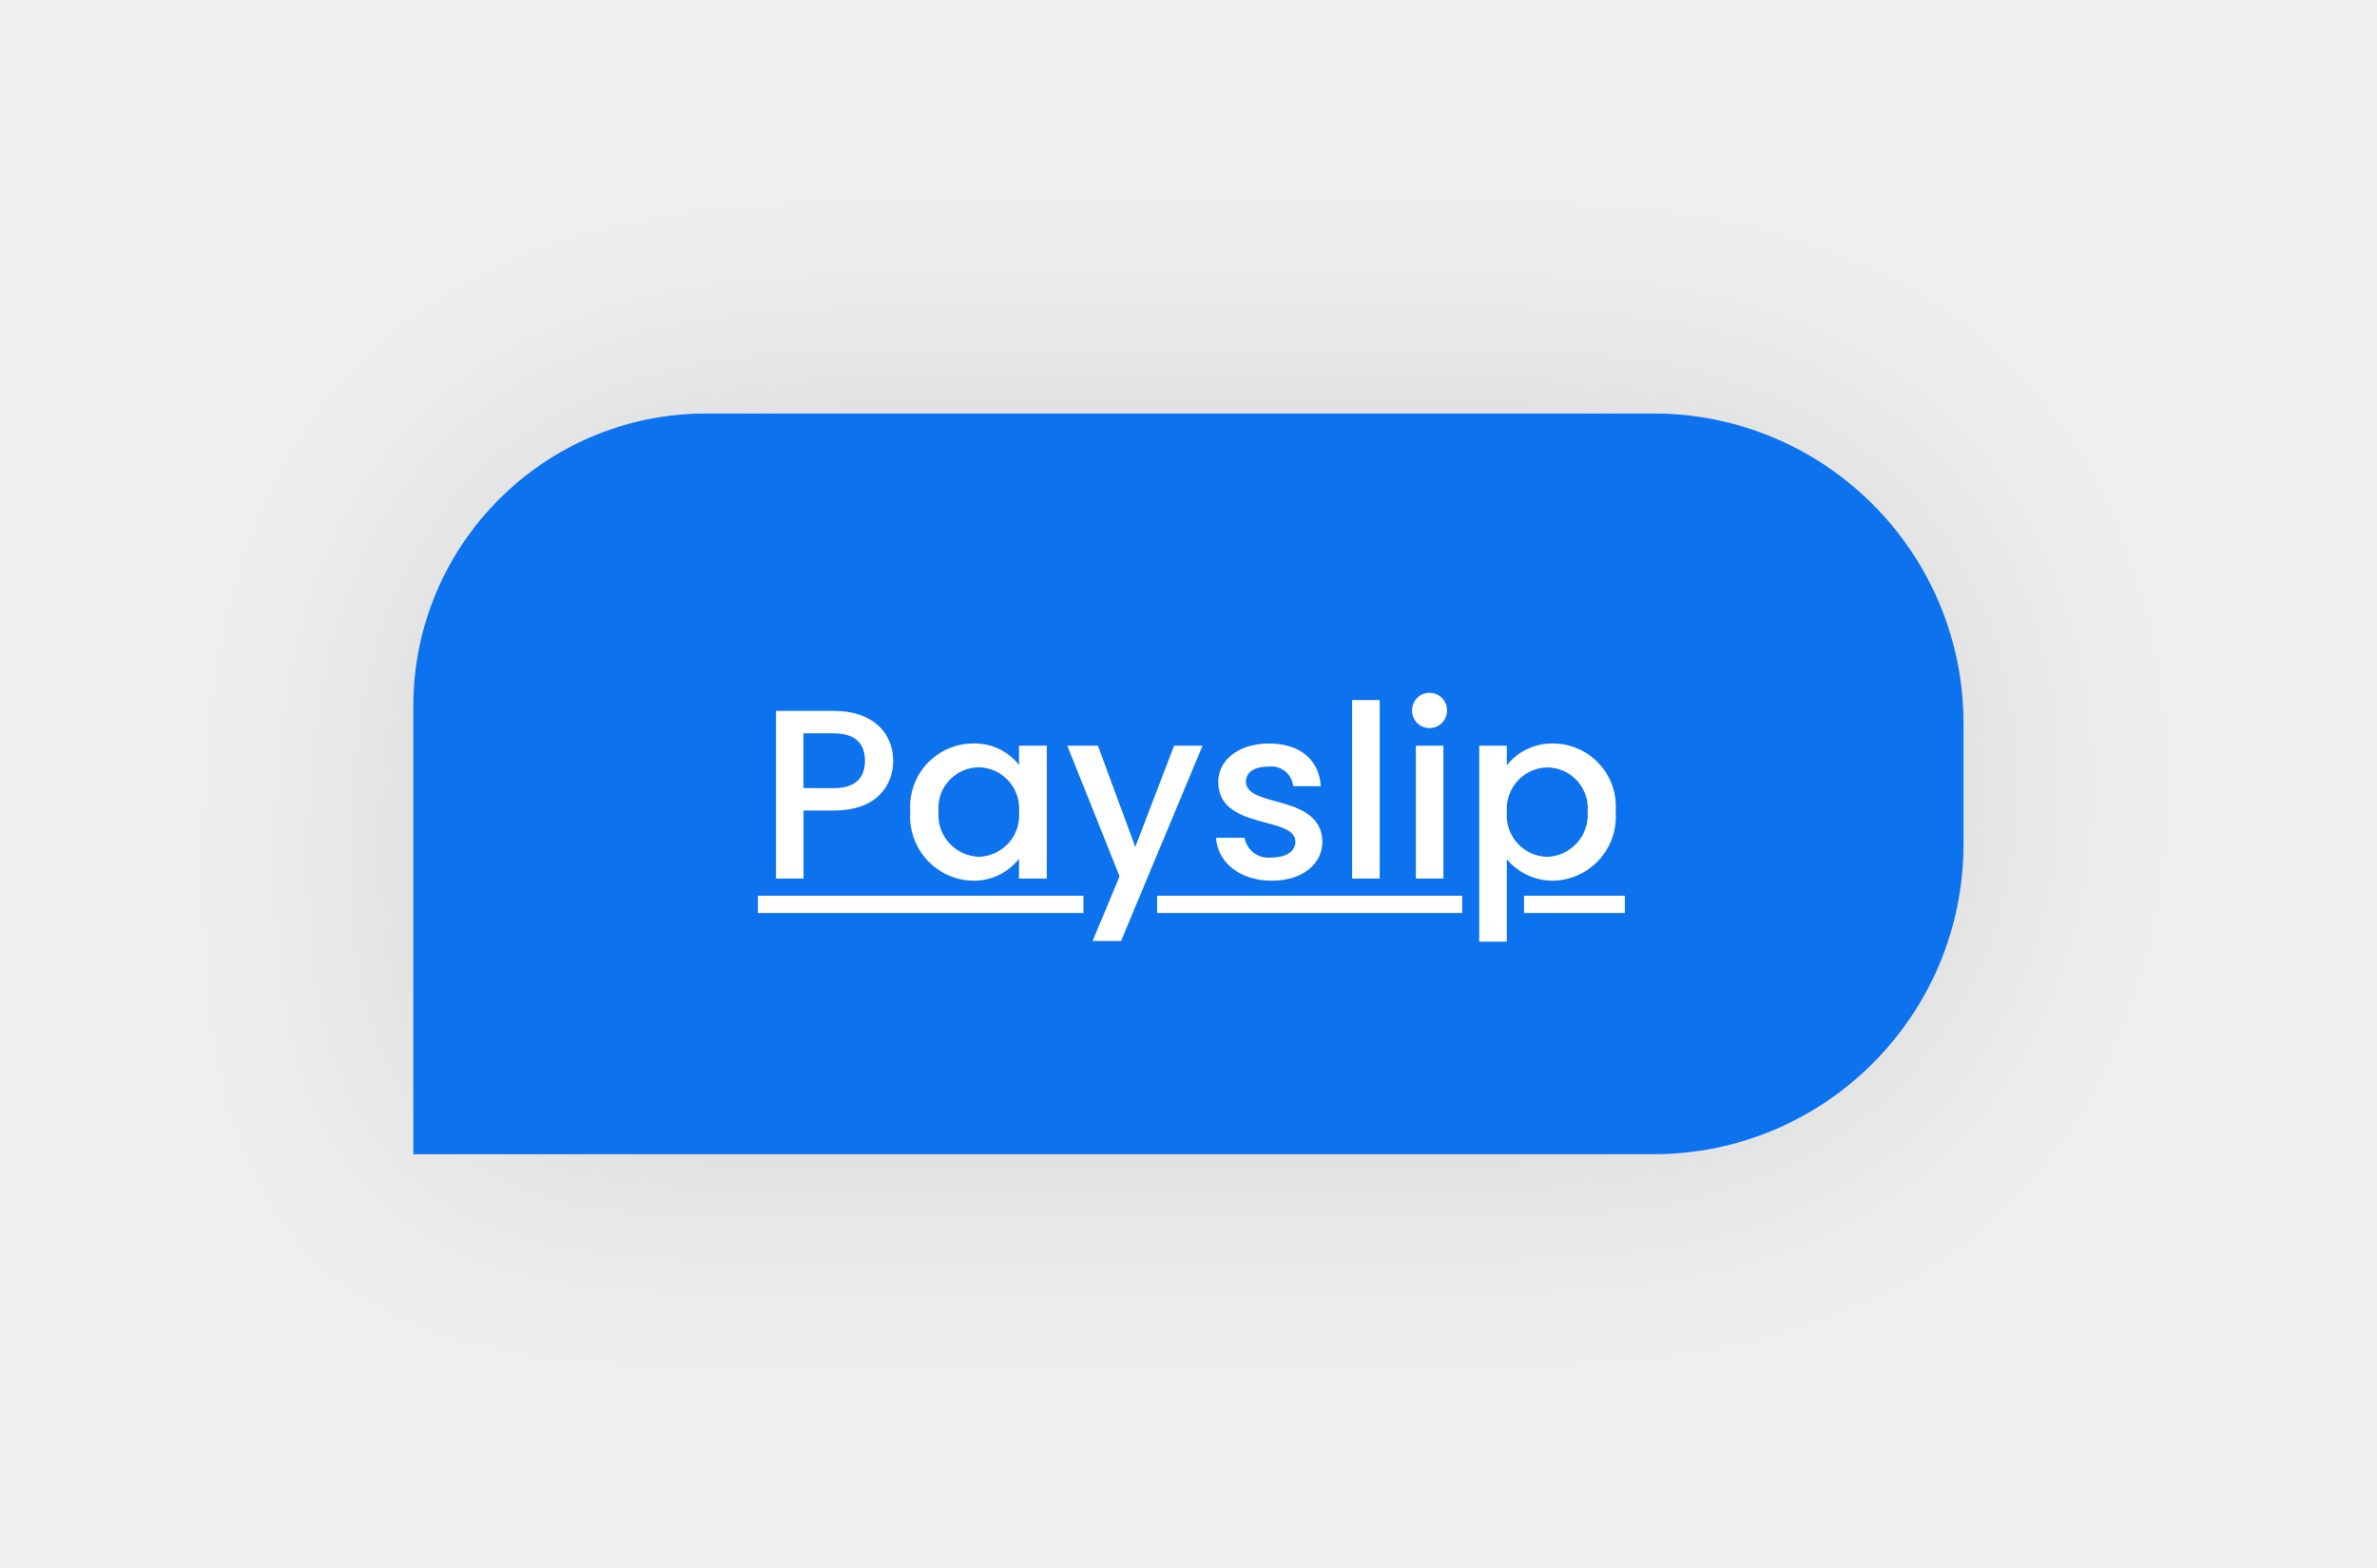
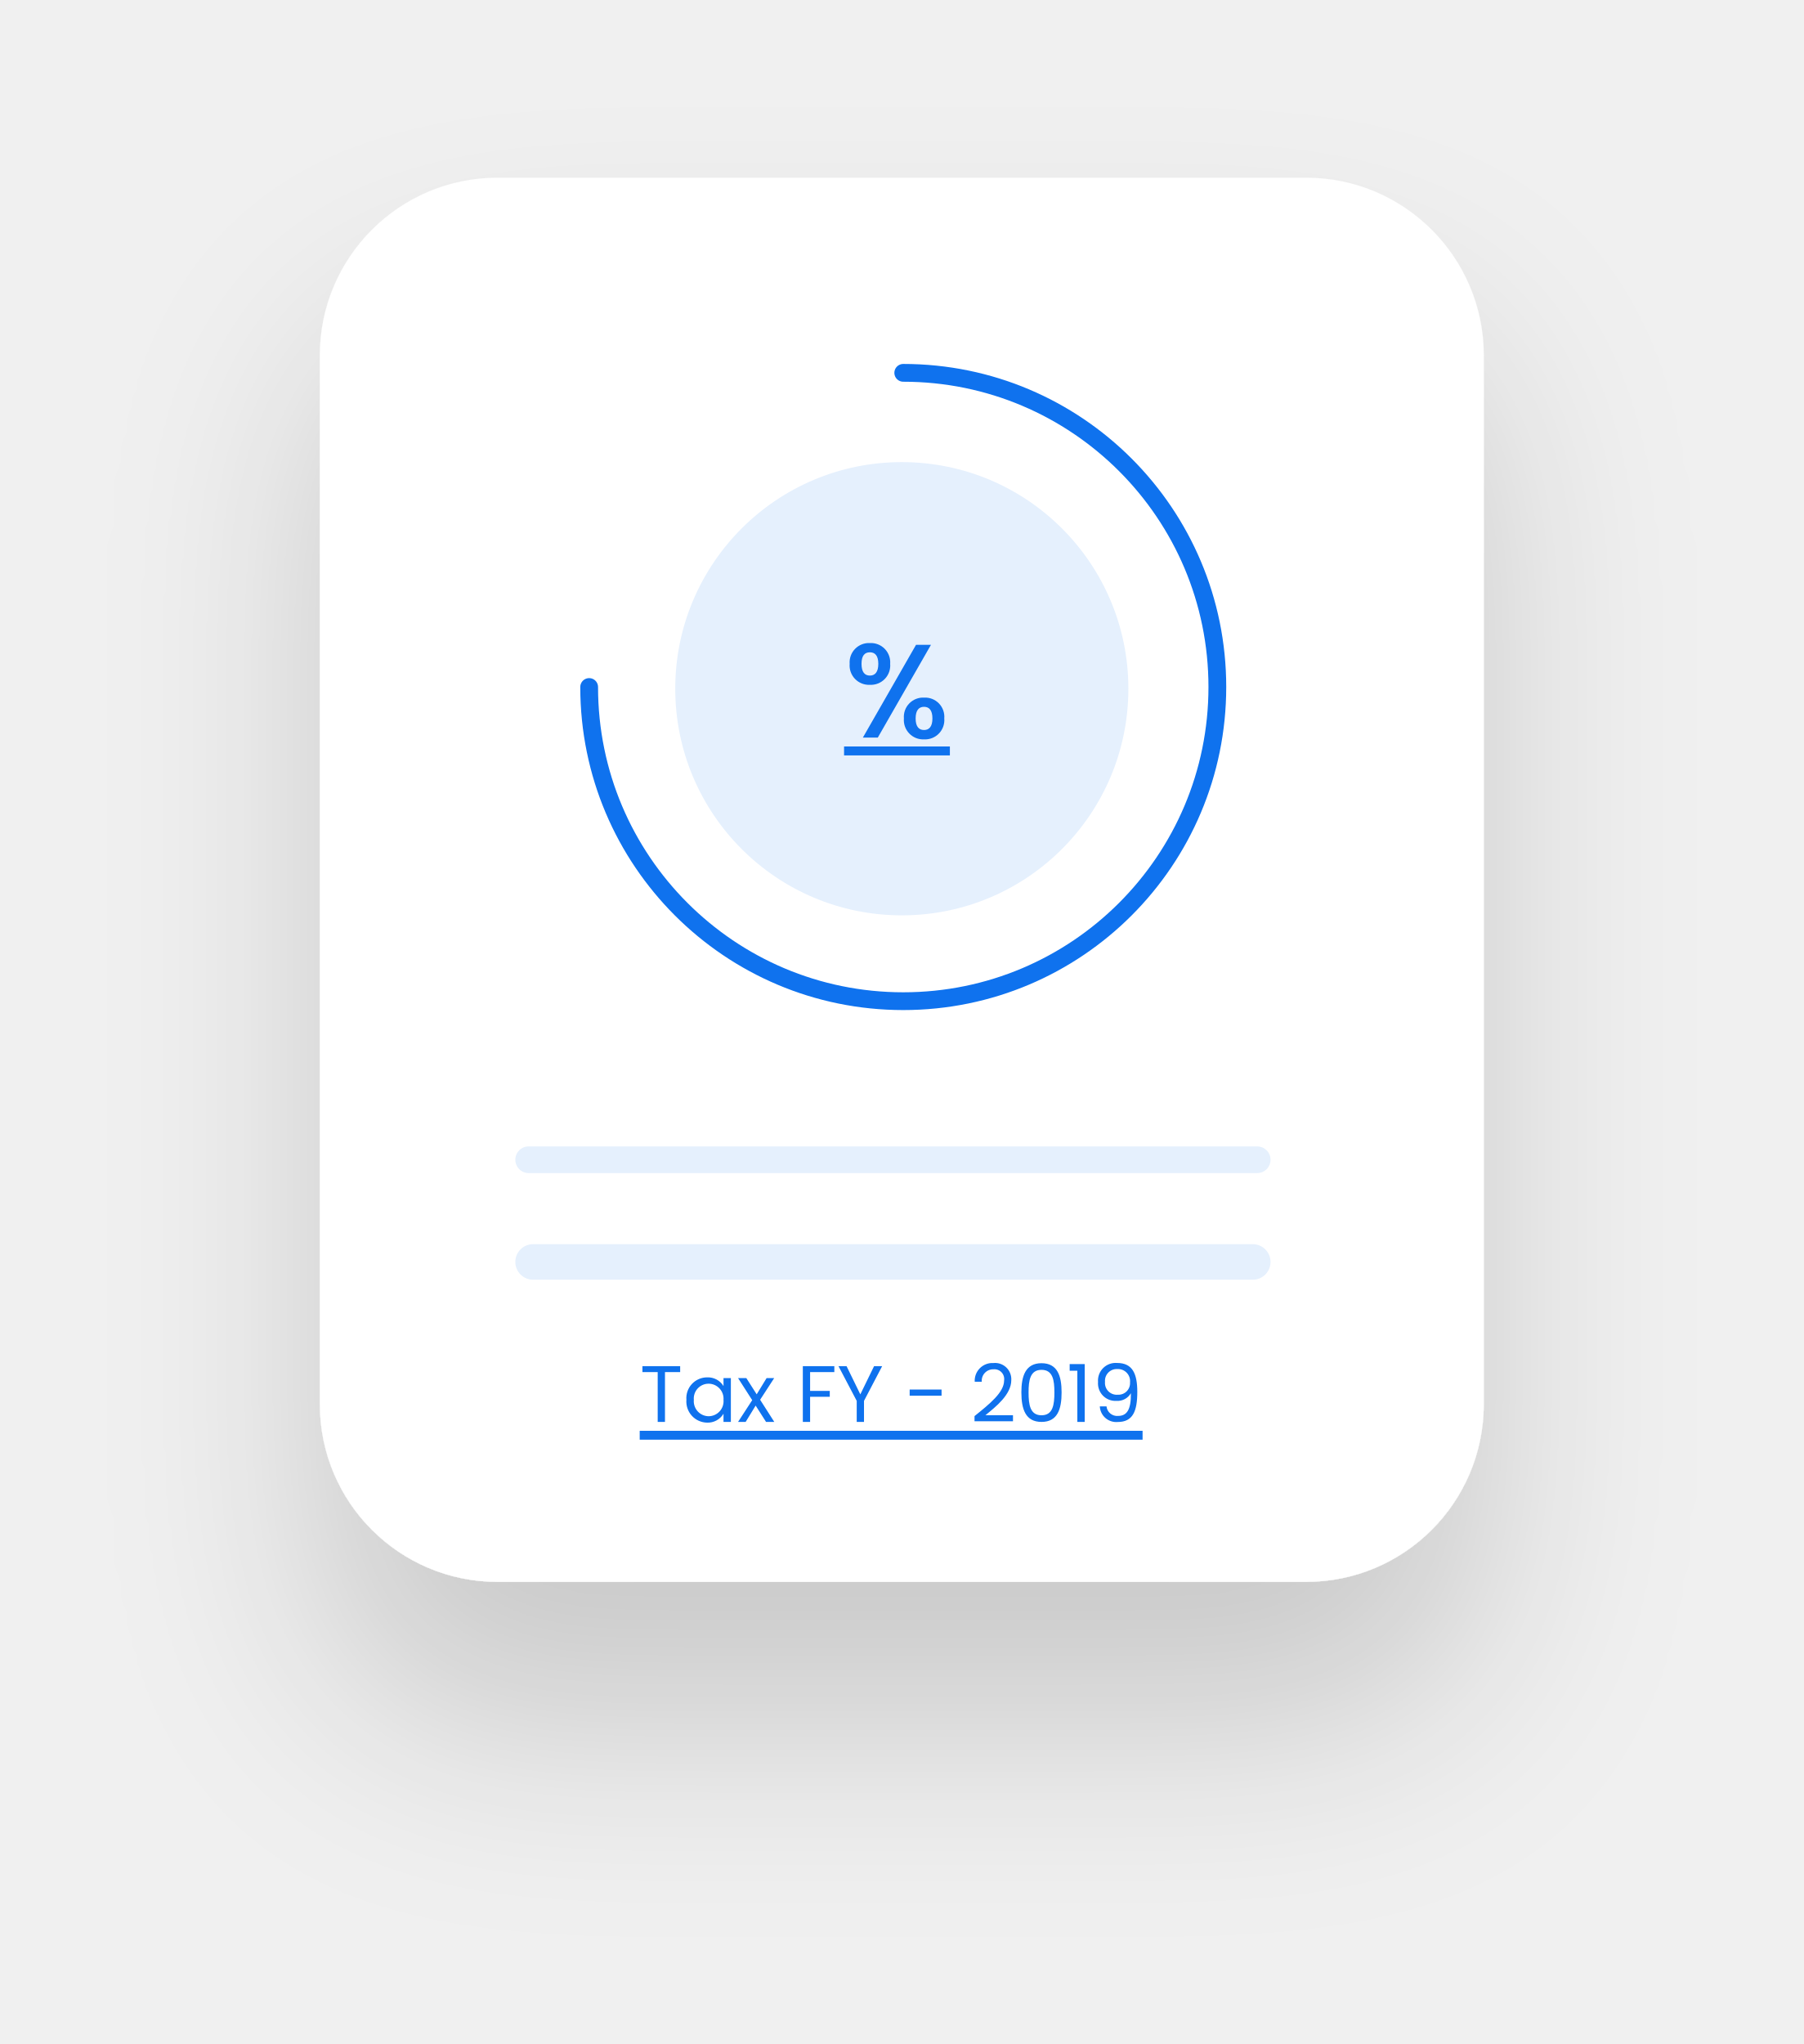
- <svg xmlns="http://www.w3.org/2000/svg" width="138" height="91" viewBox="0 0 138 91">
+ <svg xmlns="http://www.w3.org/2000/svg" width="203" height="230" viewBox="0 0 203 230">
  <defs>
-     <filter id="a" x="0" y="0" width="138" height="91" filterUnits="userSpaceOnUse">
-       <feOffset input="SourceAlpha" />
-       <feGaussianBlur stdDeviation="8" result="b" />
-       <feFlood flood-opacity="0.122" />
+     <filter id="a" x="0" y="0" width="203" height="230" filterUnits="userSpaceOnUse">
+       <feOffset dy="16" input="SourceAlpha" />
+       <feGaussianBlur stdDeviation="12" result="b" />
+       <feFlood flood-opacity="0.161" />
      <feComposite operator="in" in2="b" />
      <feComposite in="SourceGraphic" />
    </filter>
  </defs>
-   <g transform="translate(31.745 39.904)">
-     <g transform="matrix(1, 0, 0, 1, -31.75, -39.9)" filter="url(#a)">
-       <path d="M17,0H72A18,18,0,0,1,90,18v7A18,18,0,0,1,72,43H0a0,0,0,0,1,0,0V17A17,17,0,0,1,17,0Z" transform="translate(24 24)" fill="#0f72ee" />
+   <g transform="translate(36.009 19.747)">
+     <g transform="translate(-0.009 0.253)">
+       <g transform="matrix(1, 0, 0, 1, -36, -20)" filter="url(#a)">
+         <rect width="131" height="158" rx="20" transform="translate(36 20)" fill="#fff" />
+       </g>
+       <g transform="translate(30.311 21.953)">
+         <g transform="translate(9.928 9.813)">
+           <circle cx="25.5" cy="25.5" r="25.5" transform="translate(-0.238 0.233)" fill="#e5f0fd" />
+           <path d="M.63-8.3A2.178,2.178,0,0,0,2.91-5.94,2.178,2.178,0,0,0,5.19-8.3a2.173,2.173,0,0,0-2.28-2.34A2.173,2.173,0,0,0,.63-8.3ZM2.91-9.6c.57,0,.945.375.945,1.3s-.375,1.32-.945,1.32c-.585,0-.945-.39-.945-1.32S2.325-9.6,2.91-9.6ZM2.115,0h1.68L9.78-10.44H8.1Zm4.62-2.16A2.178,2.178,0,0,0,9.015.2,2.174,2.174,0,0,0,11.28-2.16,2.162,2.162,0,0,0,9.015-4.5,2.165,2.165,0,0,0,6.735-2.16ZM9-3.465c.57,0,.945.375.945,1.305S9.57-.855,9-.855s-.945-.375-.945-1.3S8.43-3.465,9-3.465ZM0,1H11.91V2H0Z" transform="translate(18.762 31.233)" fill="#0f72ee" />
+         </g>
+         <path d="M0,35.352A35.352,35.352,0,1,0,35.352,0" fill="none" stroke="#0f72ee" stroke-linecap="round" stroke-linejoin="round" stroke-miterlimit="10" stroke-width="2" />
+       </g>
+       <rect width="85" height="3" rx="1.5" transform="translate(22.001 109)" fill="#e5f0fd" />
+       <rect width="85" height="4" rx="2" transform="translate(22.001 120)" fill="#e5f0fd" />
+       <path d="M.306-5.607H2.025V0h.819V-5.607h1.71v-.666H.306Zm4.95,3.123A2.372,2.372,0,0,0,7.587.081a2.06,2.06,0,0,0,1.845-1V0h.828V-4.932H9.432v.9A2.047,2.047,0,0,0,7.6-5.013,2.337,2.337,0,0,0,5.256-2.484Zm4.176.009A1.688,1.688,0,0,1,7.758-.639,1.689,1.689,0,0,1,6.093-2.484,1.665,1.665,0,0,1,7.758-4.3,1.69,1.69,0,0,1,9.432-2.475ZM14.22,0h.927L13.554-2.493l1.584-2.439h-.855L13.167-3.105,12-4.932H11.07l1.593,2.484L11.07,0h.855L13.05-1.836Zm4.14,0h.819V-2.826h2.214v-.666H19.179V-5.607h2.727v-.666H18.36Zm6.066-2.367V0h.819V-2.367l2.043-3.906h-.909L24.831-3.1,23.283-6.273h-.909Zm5.958-.585h3.591v-.693H30.384Zm7.3,2.88h4.329V-.756h-3.1C40.077-1.7,41.823-3.078,41.823-4.7a1.831,1.831,0,0,0-2.016-1.926,1.994,1.994,0,0,0-2.1,2.106H38.5a1.286,1.286,0,0,1,1.314-1.4,1.1,1.1,0,0,1,1.2,1.26c0,1.332-1.62,2.628-3.33,4.005Zm5.274-3.249c0,1.89.468,3.321,2.268,3.321s2.259-1.431,2.259-3.321c0-1.863-.468-3.285-2.259-3.285S42.957-5.184,42.957-3.321Zm3.717,0c0,1.4-.171,2.574-1.449,2.574s-1.458-1.17-1.458-2.574c0-1.35.171-2.538,1.458-2.538S46.674-4.671,46.674-3.321ZM49.257,0h.828V-6.507H48.393v.747h.864Zm2.529-1.746A1.852,1.852,0,0,0,53.8.009c1.71,0,2.205-1.215,2.205-3.384,0-2.016-.513-3.258-2.277-3.258a1.985,1.985,0,0,0-2.142,2.142,1.965,1.965,0,0,0,2.088,2.124,1.735,1.735,0,0,0,1.611-.864c.027,1.908-.486,2.556-1.44,2.556a1.2,1.2,0,0,1-1.305-1.071ZM53.811-3.06a1.326,1.326,0,0,1-1.44-1.449,1.321,1.321,0,0,1,1.377-1.44,1.364,1.364,0,0,1,1.44,1.5A1.306,1.306,0,0,1,53.811-3.06ZM0,1H56.6V2H0Z" transform="translate(36 140)" fill="#0f72ee" />
    </g>
-     <path d="M2.646-5.25V-8.428H4.41c1.246,0,1.806.588,1.806,1.6,0,.98-.56,1.582-1.806,1.582ZM7.854-6.832c0-1.582-1.134-2.9-3.444-2.9H1.05V0h1.6V-3.948H4.41C6.944-3.948,7.854-5.446,7.854-6.832Zm.994,2.94A3.729,3.729,0,0,0,12.46.126a3.32,3.32,0,0,0,2.7-1.274V0h1.61V-7.714h-1.61v1.12A3.283,3.283,0,0,0,12.488-7.84,3.672,3.672,0,0,0,8.848-3.892Zm6.314.028a2.4,2.4,0,0,1-2.338,2.6,2.43,2.43,0,0,1-2.338-2.632,2.367,2.367,0,0,1,2.338-2.562A2.392,2.392,0,0,1,15.162-3.864Zm6.748,2.03-2.17-5.88H17.962L21-.126,19.432,3.626h1.652l4.732-11.34H24.164Zm10.864-.322c-.084-2.786-4.438-1.918-4.438-3.472,0-.518.448-.868,1.3-.868A1.276,1.276,0,0,1,31.08-5.362h1.6C32.592-6.9,31.444-7.84,29.694-7.84c-1.82,0-2.968.994-2.968,2.226,0,2.828,4.48,1.96,4.48,3.472,0,.532-.49.924-1.414.924a1.407,1.407,0,0,1-1.54-1.148H26.6c.07,1.4,1.372,2.492,3.22,2.492C31.64.126,32.774-.854,32.774-2.156ZM34.5,0h1.6V-10.36H34.5Zm3.7,0h1.6V-7.714h-1.6ZM39-8.736a1.007,1.007,0,0,0,1.008-1.022A1.007,1.007,0,0,0,39-10.78a1.01,1.01,0,0,0-1.022,1.022A1.01,1.01,0,0,0,39-8.736Zm4.48,2.156V-7.714h-1.6V3.668h1.6V-1.12A3.488,3.488,0,0,0,46.172.126,3.723,3.723,0,0,0,49.8-3.892,3.661,3.661,0,0,0,46.172-7.84,3.366,3.366,0,0,0,43.484-6.58Zm4.69,2.688A2.432,2.432,0,0,1,45.822-1.26a2.4,2.4,0,0,1-2.338-2.6,2.4,2.4,0,0,1,2.338-2.59A2.369,2.369,0,0,1,48.174-3.892ZM0,1H18.9V2H0ZM23.18,1H40.888V2H23.18Zm21.3,0H50.33V2H44.484Z" transform="translate(12.255 11.096)" fill="#fff" />
  </g>
</svg>
